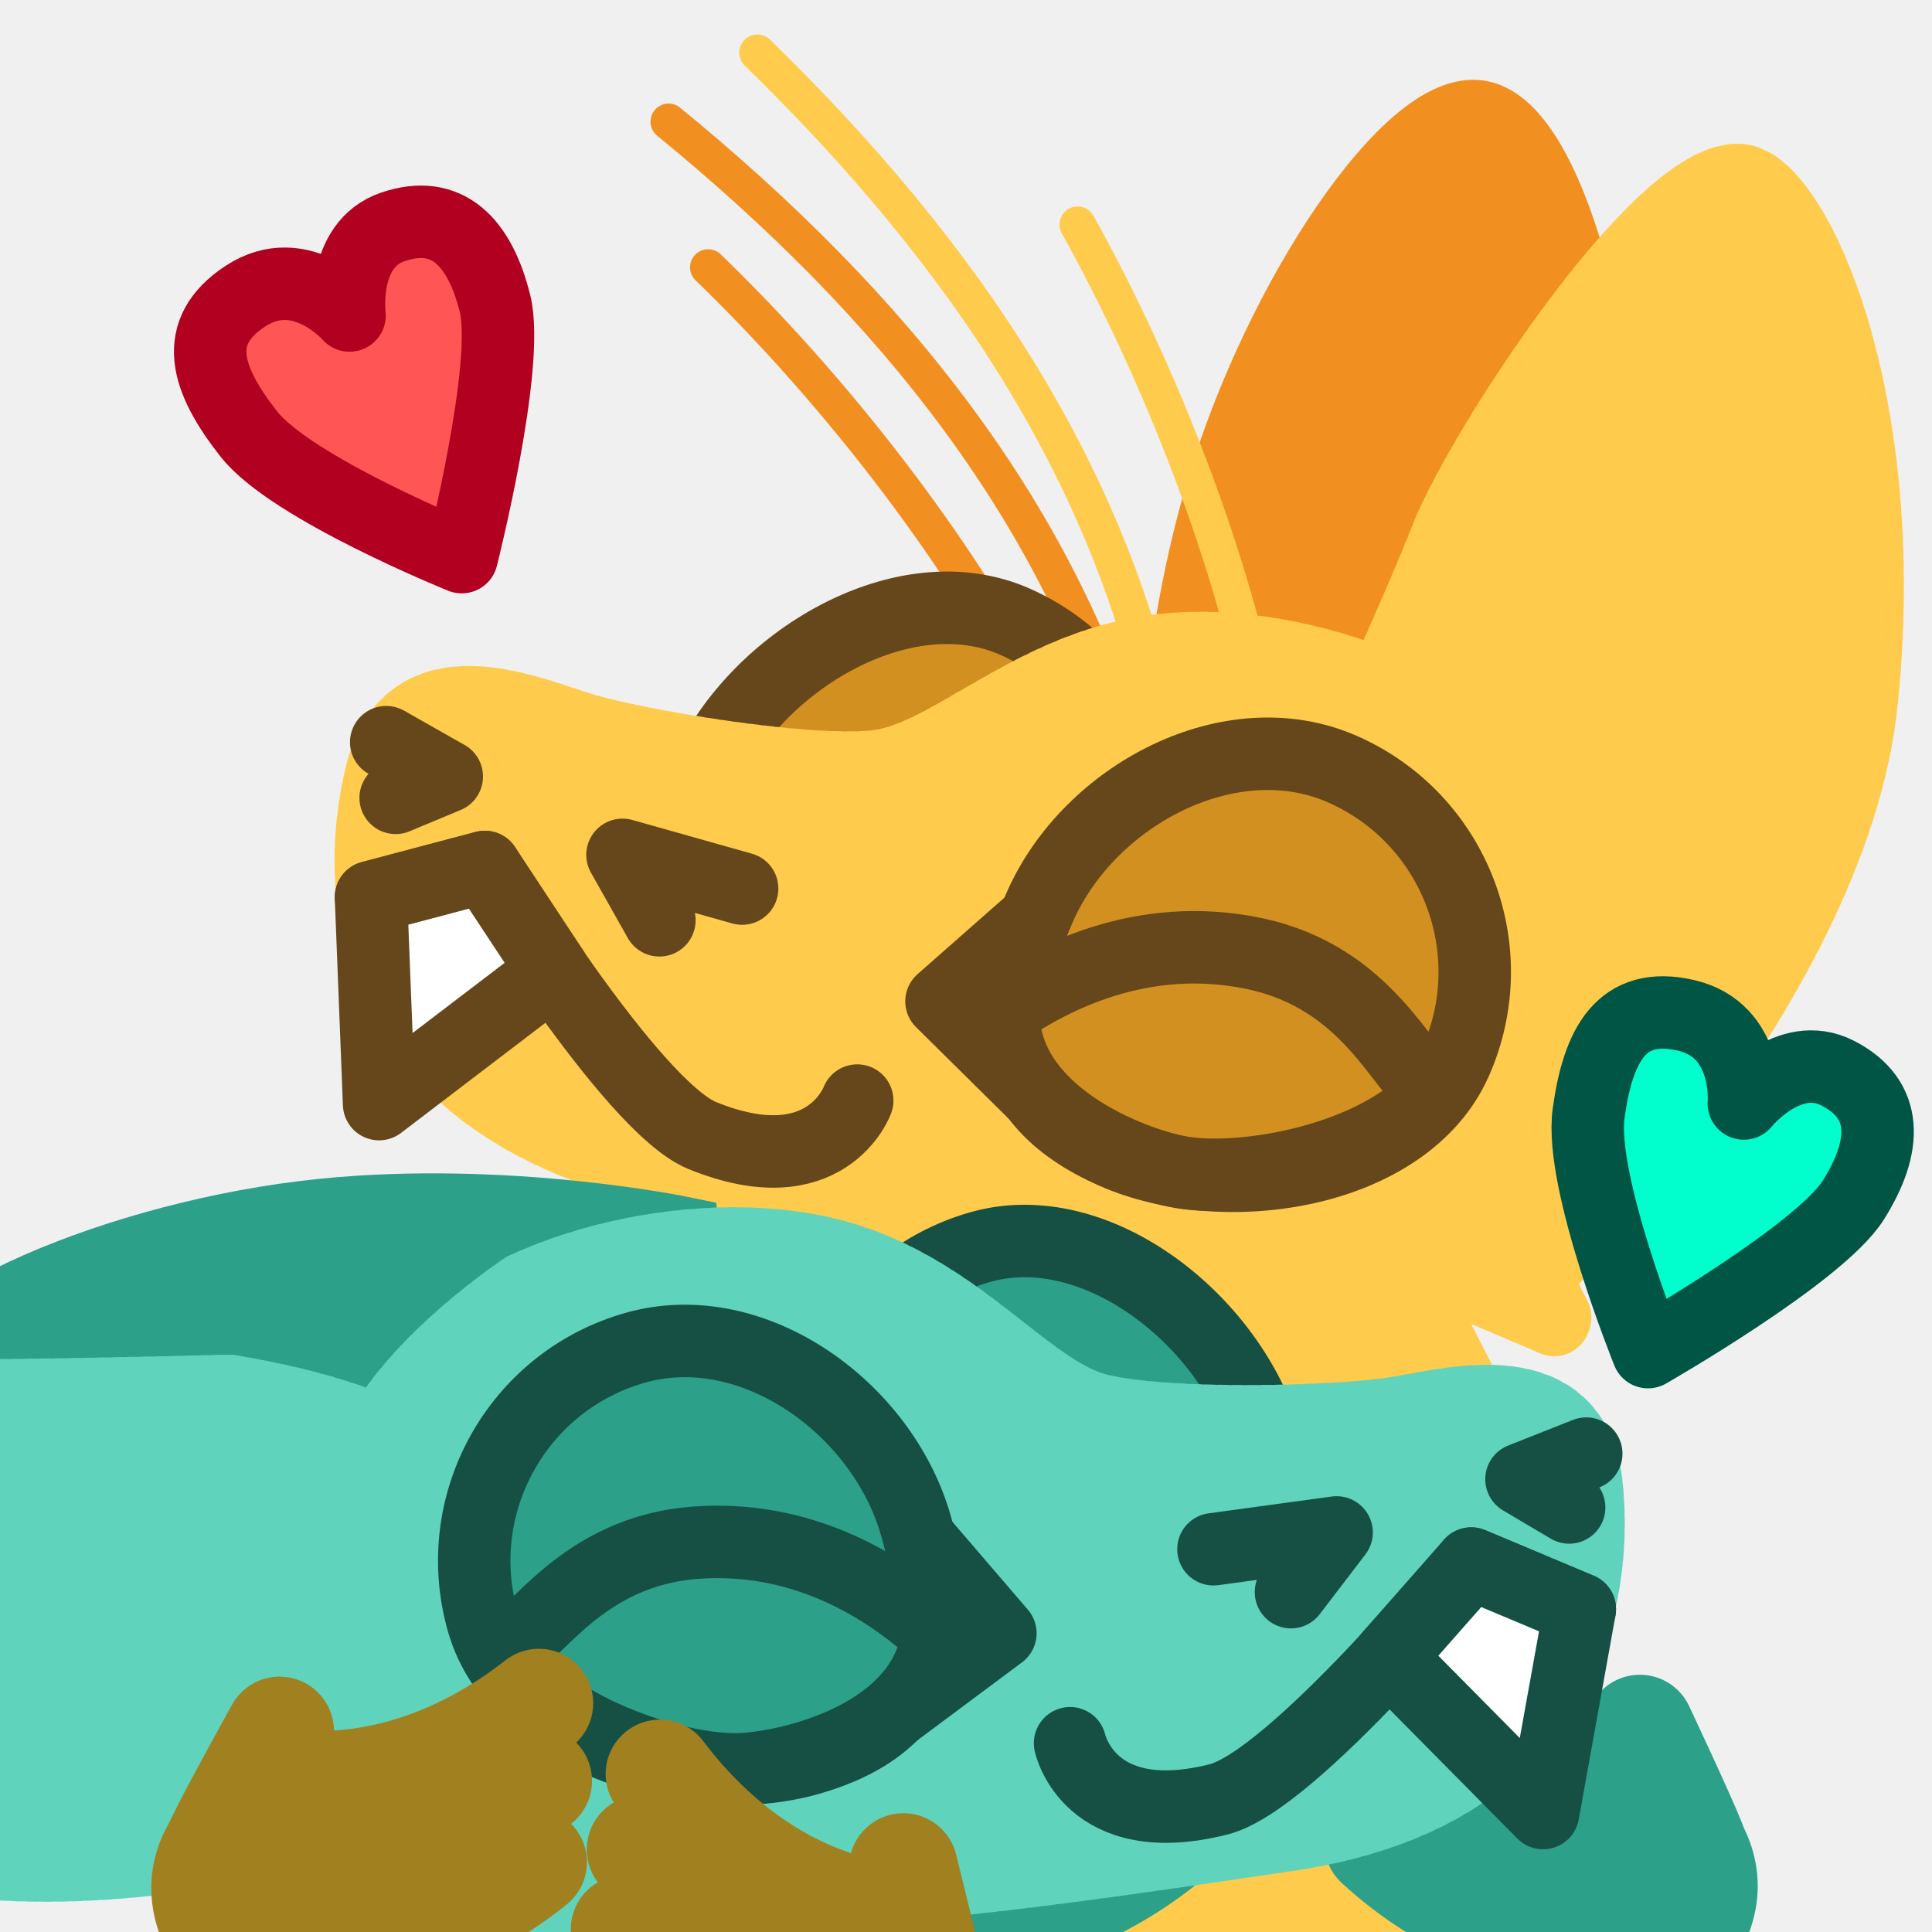
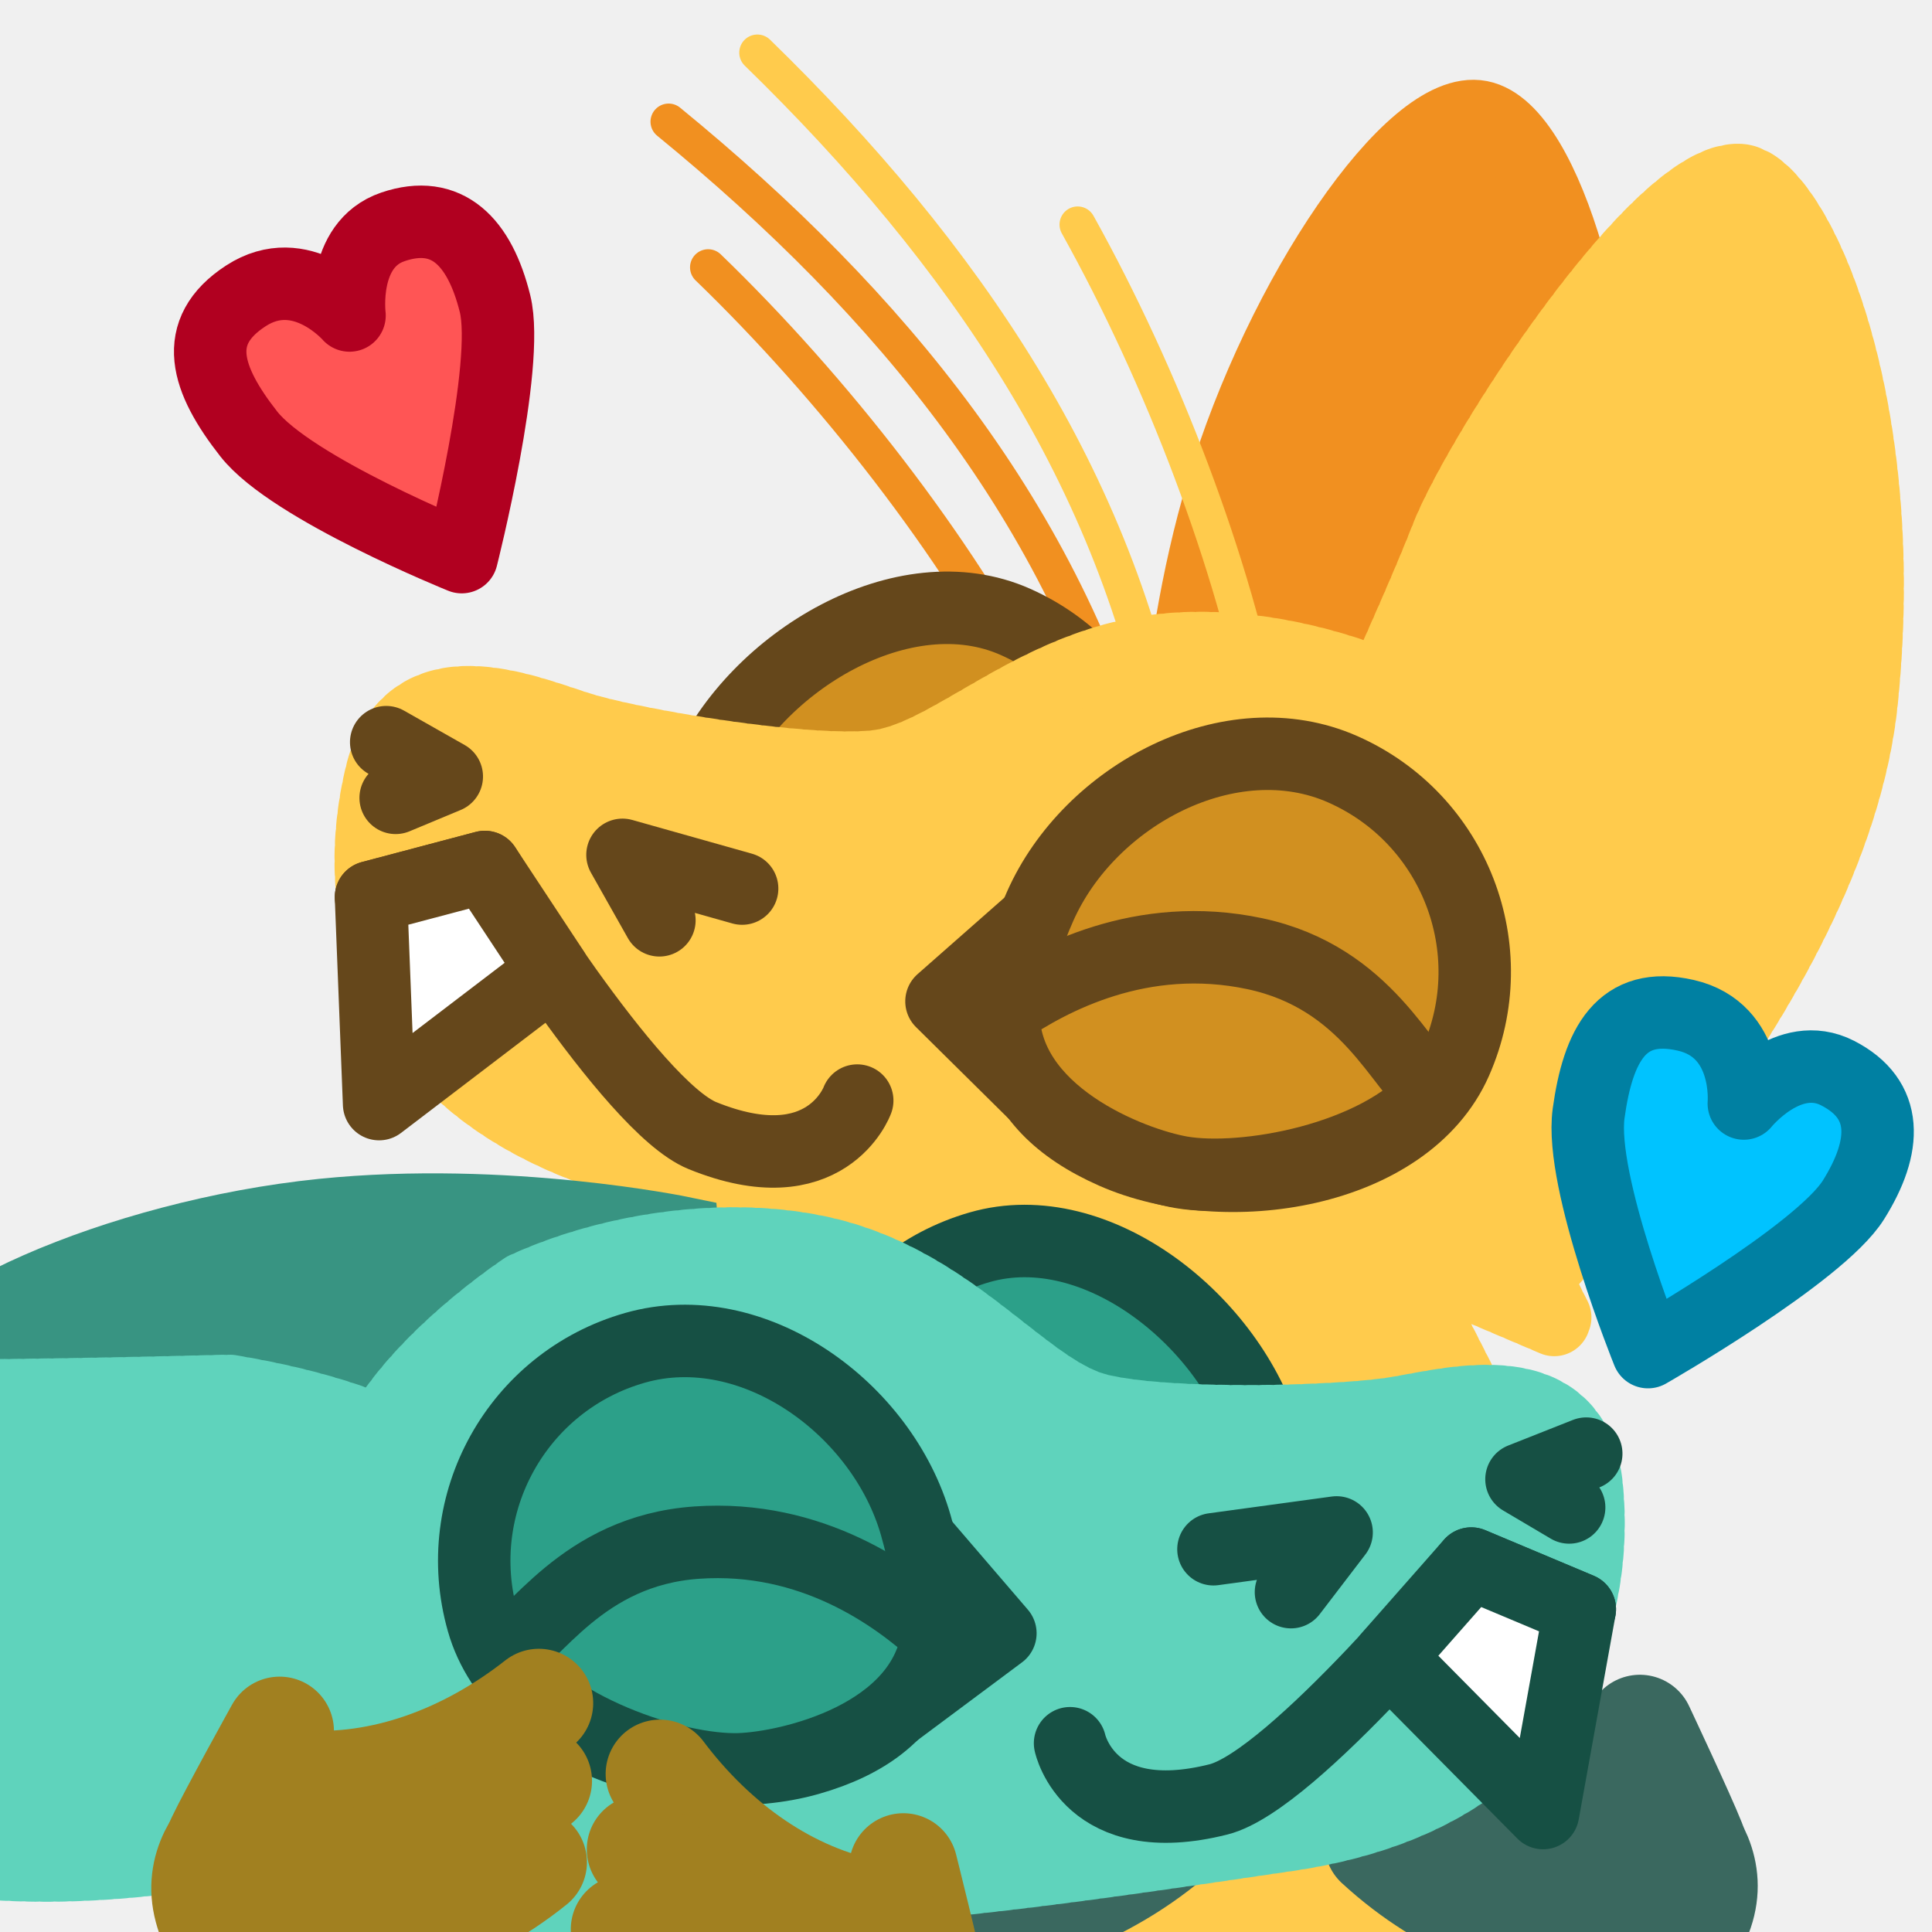
<svg xmlns="http://www.w3.org/2000/svg" version="1.1" id="svg824" width="1706.667" height="1706.667" viewBox="0 0 1706.667 1706.667">
  <defs id="defs828" />
  <g id="layer1" style="display:inline">
    <g id="g11558" transform="matrix(0.8948951,0,0,0.8954452,242.3756,-159.3426)" style="display:inline;stroke-width:1.117">
      <path style="display:none;fill:#123456;stroke:#123456;stroke-width:71.495;stroke-linecap:round;stroke-linejoin:round;-inkscape-stroke:none;paint-order:fill markers stroke;stop-color:#000000" d="m 1298.031,865.098 c 70.798,131.454 185.382,239.025 198.706,401.828 -29.438,-19.135 -55.932,-14.719 -79.483,13.247 91.022,54.7 58.514,175.917 81.69,267.15 l -99.353,6.624 c 66.759,58.919 81.773,128.186 90.522,198.706 l -122.741,-10.808 c 22.609,48.298 32.228,107.106 11.784,124.154 -11.066,9.227 -98.818,-27.585 -118.045,-30.859 -139.379,-23.735 -182.053,-27.429 -265.505,-80.279 -24.38,-41.481 23.115,-208.563 66.236,-227.044 0,0 3.379,-20.015 -75.353,-9.455 C 1015.23,1271.09 1172.184,1096.186 1298.031,865.098 Z" id="path3091" />
      <path style="display:inline;fill:#ffcb4c;fill-opacity:1;stroke:#ffcb4c;stroke-width:71.495;stroke-linecap:round;stroke-linejoin:round;stroke-miterlimit:4;stroke-dasharray:none;stroke-dashoffset:0;stroke-opacity:1;paint-order:fill markers stroke;stop-color:#000000" d="m 885.046,1465.07 -64.785,239.508 62.822,-25.521 -92.42,443.168 566.331,2.897 c -111.96,38.527 -354.967,-650.063 -163.728,-699.314 z" id="path3340" />
      <g id="g12988" transform="matrix(0.9133773,0.4068753,-0.4074687,0.9133258,523.1451,-220.9976)" style="display:inline;stroke-width:1.117">
        <path style="display:inline;fill:none;fill-opacity:1;stroke:#f19020;stroke-width:35.747;stroke-linecap:round;stroke-linejoin:round;stroke-miterlimit:4;stroke-dasharray:none;stroke-dashoffset:0;stroke-opacity:1;paint-order:fill markers stroke;stop-color:#000000" d="M 183.293,643.925 C 345.363,702.768 518.717,795.443 644.799,895.197" id="path6280-0-6" />
        <path style="display:inline;fill:none;fill-opacity:1;stroke:#f19020;stroke-width:35.747;stroke-linecap:round;stroke-linejoin:round;stroke-miterlimit:4;stroke-dasharray:none;stroke-dashoffset:0;stroke-opacity:1;paint-order:fill markers stroke;stop-color:#000000" d="M 89.098,528.541 C 364.04,603.498 604.415,724.954 777.755,936.585" id="path6280-3" />
        <g id="g12997" style="fill:#d19020;fill-opacity:1;stroke-width:1.117" transform="translate(-47.53363,-12.22876)">
          <path id="path1915-9" style="display:inline;fill:#d19020;fill-opacity:1;stroke:#65471b;stroke-width:71.495;stroke-linecap:round;stroke-linejoin:round;paint-order:fill markers stroke;stop-color:#000000" d="m 869.113,1070.759 c 1e-5,120.717 -155.86,218.577 -276.577,218.577 -120.717,0 -160.577,-55.86 -160.577,-176.577 0,-120.717 97.86,-260.577 218.577,-260.577 120.717,0 218.577,97.86 218.577,218.577 z" />
        </g>
        <path style="opacity:1;fill:#f19020;fill-opacity:1;stroke:#f19020;stroke-width:71.495;stroke-linecap:round;stroke-miterlimit:4;stroke-dasharray:none;stroke-dashoffset:0;stroke-opacity:1;paint-order:fill markers stroke;stop-color:#000000" d="m 834.948,980.545 c 0,0 -74.901,-160.661 -98.448,-341.851 -25.904,-199.328 15.433,-425.263 82.278,-440.623 66.845,-15.359 207.54,160.801 258.33,293.447 50.791,132.645 67.656,440.81 67.656,440.81 z" id="path1640" />
        <path id="path1148" style="display:inline;opacity:1;fill:#ffcb4c;stroke:#ffcb4c;stroke-width:71.495;stroke-linecap:round;stroke-linejoin:round;stroke-miterlimit:4;stroke-dasharray:7.149, 7.149;stroke-dashoffset:0;stroke-opacity:1;paint-order:fill markers stroke;stop-color:#000000" d="m 1299.055,1153.559 c 0,0 -0.108,-10.821 -0.951,-28.418 -0.422,-8.799 -1.026,-19.291 -1.895,-30.973 -0.869,-11.681 -2,-24.552 -3.473,-38.105 -1.473,-13.553 -3.289,-27.788 -5.523,-42.201 -2.235,-14.413 -4.889,-29.005 -8.043,-43.268 -1.577,-7.131 -3.279,-14.182 -5.115,-21.086 -1.836,-6.904 -3.807,-13.662 -5.922,-20.213 -2.115,-6.551 -4.373,-12.892 -6.787,-18.963 -2.414,-6.071 -4.983,-11.87 -7.715,-17.334 -2.732,-5.464 -5.935,-10.786 -9.539,-15.961 -3.604,-5.175 -7.611,-10.205 -11.949,-15.084 -4.338,-4.879 -9.007,-9.609 -13.94,-14.186 -4.932,-4.576 -10.126,-8.999 -15.514,-13.266 -5.387,-4.266 -10.967,-8.375 -16.67,-12.324 -5.703,-3.949 -11.53,-7.738 -17.41,-11.363 -11.761,-7.251 -23.737,-13.847 -35.371,-19.76 -11.634,-5.913 -22.926,-11.142 -33.32,-15.66 -10.395,-4.519 -19.891,-8.326 -27.934,-11.395 -16.085,-6.137 -26.354,-9.318 -26.354,-9.318 -106.831,-15.988 -232.175,6.969 -312.625,60.014 -101.267,66.77 -136.887,176.629 -198.707,211.955 -61.82,35.325 -225.2,77.273 -280.396,83.897 -55.196,6.623 -183.25,6.625 -161.172,123.641 22.078,117.016 112.599,282.605 377.541,247.279 264.942,-35.326 313.515,-44.157 536.508,-88.314 22.897,-4.534 53.848,-18.32 86.828,-36.947 l 213.871,-11.428 -92.926,-75.256 c 5.358,-4.84 10.6,-9.718 15.633,-14.637 l 142.076,-2.375 -84.881,-69.668 c 3.481,-6.554 6.481,-13.021 8.627,-19.307 1.052,-3.082 2.033,-6.627 3.047,-9.977 z" />
        <path style="display:none;fill:#123456;stroke:#123456;stroke-width:71.495;stroke-linecap:round;stroke-linejoin:round;-inkscape-stroke:none;paint-order:fill markers stroke;stop-color:#000000" d="M 880.931,744.045 C 763.916,771.643 622.613,916.257 622.613,916.257 620.953,833.211 611.28,749.437 735.213,677.809 c -124.695,-7.457 -249.288,-15.117 -408.452,46.365 0,0 303.226,-263.622 490.142,-280.397 172.212,-15.455 264.942,37.533 264.942,37.533 -0.192,-45.683 -31.458,-88.259 -90.522,-128.055 0,0 295.852,97.145 333.385,194.291 37.533,97.145 28.702,167.796 28.702,167.796 l -243.752,34.923 c 0,0 -111.711,-33.819 -228.727,-6.221 z" id="path1637" />
        <path id="path13483" style="display:inline;opacity:1;fill:#ffcb4c;stroke:#ffcb4c;stroke-width:71.495;stroke-linecap:round;stroke-linejoin:round;stroke-miterlimit:4;stroke-dasharray:7.149, 7.149;stroke-dashoffset:0;stroke-opacity:1;paint-order:fill markers stroke;stop-color:#000000" d="m 1078.175,150.955 c -74.472,27.749 -125.066,350.639 -120.614,440.819 3.964,80.292 1.539,287.05 0.8,345.663 65.55,365.594 254.808,282.039 376.917,285.272 49.66,-143.945 132.202,-438.823 62.417,-651.194 -95.543,-290.761 -271.228,-438.554 -319.522,-420.559 z" />
        <g id="g13003" style="display:inline;stroke-width:1.117">
          <path style="opacity:1;fill:none;fill-opacity:1;stroke:#65471b;stroke-width:71.495;stroke-linecap:round;stroke-linejoin:round;stroke-miterlimit:4;stroke-dasharray:none;stroke-dashoffset:0;stroke-opacity:1;paint-order:fill markers stroke;stop-color:#000000" d="m 83.898,1201.07 68.443,6.623 -37.533,39.741" id="path2163" />
          <path style="opacity:1;fill:none;fill-opacity:1;stroke:#65471b;stroke-width:71.495;stroke-linecap:round;stroke-linejoin:round;stroke-miterlimit:4;stroke-dasharray:none;stroke-dashoffset:0;stroke-opacity:1;paint-order:fill markers stroke;stop-color:#000000" d="m 401.828,1251.85 -59.612,-44.157 121.432,-17.663" id="path2198" />
          <path style="opacity:1;fill:none;fill-opacity:1;stroke:#65471b;stroke-width:71.495;stroke-linecap:round;stroke-linejoin:round;stroke-miterlimit:4;stroke-dasharray:none;stroke-dashoffset:0;stroke-opacity:1;paint-order:fill markers stroke;stop-color:#000000" d="m 132.471,1346.787 90.522,-72.859 c 0,0 227.99,157.194 304.174,154.641 131.805,-4.416 125.469,-93.736 125.469,-93.736" id="path2200" />
          <path style="opacity:1;fill:#ffffff;fill-opacity:1;stroke:#65471b;stroke-width:71.495;stroke-linecap:round;stroke-linejoin:round;stroke-miterlimit:4;stroke-dasharray:none;stroke-dashoffset:0;stroke-opacity:1;paint-order:fill markers stroke;stop-color:#000000" d="m 222.993,1530.039 -90.522,-183.251 90.522,-72.859 103.769,66.235 z" id="path2202" />
        </g>
        <path style="opacity:1;fill:none;fill-opacity:1;stroke:#ffcb4c;stroke-width:35.747;stroke-linecap:round;stroke-linejoin:round;stroke-miterlimit:4;stroke-dasharray:none;stroke-dashoffset:0;stroke-opacity:1;paint-order:fill markers stroke;stop-color:#000000" d="M 141.358,430.688 C 408.83,529.092 637.852,670.834 792.31,896.624" id="path6280" />
        <path style="display:inline;fill:none;fill-opacity:1;stroke:#ffcb4c;stroke-width:35.747;stroke-linecap:round;stroke-linejoin:round;stroke-miterlimit:4;stroke-dasharray:none;stroke-dashoffset:0;stroke-opacity:1;paint-order:fill markers stroke;stop-color:#000000" d="M 499.214,456.973 C 637.217,560.393 776.189,699.461 867.866,831.556" id="path6280-0" />
        <g id="g12993" transform="rotate(-0.1862072,-3778.71,-7002.475)" style="display:inline;fill:#d19020;fill-opacity:1;stroke-width:1.117">
          <path style="opacity:1;fill:#d19020;fill-opacity:1;stroke:#65471b;stroke-width:71.495;stroke-linecap:round;stroke-linejoin:round;stroke-miterlimit:4;stroke-dasharray:none;stroke-dashoffset:0;stroke-opacity:1;paint-order:fill markers stroke;stop-color:#000000" d="m 661.976,1226.049 53.367,-115.501 86.531,168.711 z" id="path7852" />
          <path id="path1915" style="opacity:1;fill:#d19020;fill-opacity:1;stroke:#65471b;stroke-width:71.495;stroke-linecap:round;stroke-linejoin:round;paint-order:fill markers stroke;stop-color:#000000" d="m 1150.289,1075.222 c 0,120.717 -151.86,218.577 -272.577,218.577 -120.717,0 -164.577,-71.86 -164.577,-192.577 -2e-5,-120.717 97.86,-244.577 218.577,-244.577 120.717,-2e-5 218.577,97.86 218.577,218.577 z" />
          <path id="path1749" style="display:inline;fill:#d19020;fill-opacity:1;stroke:#65471b;stroke-width:71.495;stroke-linecap:round;stroke-linejoin:round;-inkscape-stroke:none;paint-order:fill markers stroke;stop-color:#000000" d="m 925.783,1058.14 c -111.901,23.517 -174.601,104.195 -204.103,151.674 39.968,93.965 177.1,86.881 225.006,74.903 60.343,-15.087 171.346,-89.012 196.729,-172.482 -38.486,-7.457 -105.731,-77.613 -217.633,-54.096 z" />
        </g>
      </g>
    </g>
    <g id="g26585-3" style="display:inline;fill:#2ca089;fill-opacity:1;stroke:#2ca089;stroke-opacity:1" transform="matrix(-1,0,0,1,1690.509,-7.786699)">
-       <g id="layer2-4" transform="matrix(1.141384,-0.3022332,0.3022332,1.141384,-292.9719,-100.6301)" style="display:inline;fill:#2ca089;fill-opacity:1;stroke:#2ca089;stroke-width:0.847;stroke-opacity:1">
-         <path style="fill:#2ca089;fill-opacity:1;stroke:#2ca089;stroke-width:81.306;stroke-linecap:round;stroke-linejoin:round;stroke-miterlimit:4;stroke-dasharray:none;stroke-opacity:1;paint-order:fill markers stroke;stop-color:#000000" d="m 83.265,1455.261 c 0,0 -46.374,55.19 -58.97,72.288" id="path15392-4" />
-         <path style="fill:#2ca089;fill-opacity:1;stroke:#2ca089;stroke-width:81.306;stroke-linecap:round;stroke-linejoin:round;stroke-miterlimit:4;stroke-dasharray:none;stroke-opacity:1;paint-order:fill markers stroke;stop-color:#000000" d="m 277.634,1471.865 c -59.859,30.709 -127.248,42.202 -188.139,25.288" id="path20257-0" />
-         <path style="fill:#2ca089;fill-opacity:1;stroke:#2ca089;stroke-width:81.306;stroke-linecap:round;stroke-linejoin:round;stroke-miterlimit:4;stroke-dasharray:none;stroke-opacity:1;paint-order:fill markers stroke;stop-color:#000000" d="m 83.585,1562.01 c 61.354,-0.072 121.637,-17.855 182.068,-33.207" id="path20259-4" />
-         <path style="fill:#2ca089;fill-opacity:1;stroke:#2ca089;stroke-width:81.306;stroke-linecap:round;stroke-linejoin:round;stroke-miterlimit:4;stroke-dasharray:none;stroke-opacity:1;paint-order:fill markers stroke;stop-color:#000000" d="m 71.289,1621.58 c 57.429,0.91 115.24,-0.255 179.011,-33.803" id="path20261-7" />
-         <path style="fill:#2ca089;fill-opacity:1;stroke:#2ca089;stroke-width:81.306;stroke-linecap:round;stroke-linejoin:round;stroke-miterlimit:4;stroke-dasharray:none;stroke-opacity:1;paint-order:fill markers stroke;stop-color:#000000" d="m 89.494,1497.152 c 0,0 -88.087,16.505 -83.899,77.942 4.188,61.437 65.694,46.486 65.694,46.486 l 18.206,-124.427" id="path20376-4" />
+       <g id="layer2-4" transform="matrix(1.141384,-0.3022332,0.3022332,1.141384,-292.9719,-100.6301)" style="display:inline;fill:#2ca089;fill-opacity:1;stroke:#3a685f;stroke-width:0.847;stroke-opacity:1">
+         <path style="fill:#2ca089;fill-opacity:1;stroke:#3a685f;stroke-width:81.306;stroke-linecap:round;stroke-linejoin:round;stroke-miterlimit:4;stroke-dasharray:none;stroke-opacity:1;paint-order:fill markers stroke;stop-color:#000000" d="m 83.265,1455.261 c 0,0 -46.374,55.19 -58.97,72.288" id="path15392-4" />
+         <path style="fill:#2ca089;fill-opacity:1;stroke:#3a685f;stroke-width:81.306;stroke-linecap:round;stroke-linejoin:round;stroke-miterlimit:4;stroke-dasharray:none;stroke-opacity:1;paint-order:fill markers stroke;stop-color:#000000" d="m 277.634,1471.865 c -59.859,30.709 -127.248,42.202 -188.139,25.288" id="path20257-0" />
+         <path style="fill:#2ca089;fill-opacity:1;stroke:#3a685f;stroke-width:81.306;stroke-linecap:round;stroke-linejoin:round;stroke-miterlimit:4;stroke-dasharray:none;stroke-opacity:1;paint-order:fill markers stroke;stop-color:#000000" d="m 83.585,1562.01 c 61.354,-0.072 121.637,-17.855 182.068,-33.207" id="path20259-4" />
+         <path style="fill:#2ca089;fill-opacity:1;stroke:#3a685f;stroke-width:81.306;stroke-linecap:round;stroke-linejoin:round;stroke-miterlimit:4;stroke-dasharray:none;stroke-opacity:1;paint-order:fill markers stroke;stop-color:#000000" d="m 71.289,1621.58 c 57.429,0.91 115.24,-0.255 179.011,-33.803" id="path20261-7" />
+         <path style="fill:#2ca089;fill-opacity:1;stroke:#3a685f;stroke-width:81.306;stroke-linecap:round;stroke-linejoin:round;stroke-miterlimit:4;stroke-dasharray:none;stroke-opacity:1;paint-order:fill markers stroke;stop-color:#000000" d="m 89.494,1497.152 c 0,0 -88.087,16.505 -83.899,77.942 4.188,61.437 65.694,46.486 65.694,46.486 l 18.206,-124.427" id="path20376-4" />
      </g>
-       <g id="layer2-2-9" transform="matrix(-1.110652,-0.4006919,-0.4006919,1.110652,1540.519,-63.43573)" style="display:inline;fill:#2ca089;fill-opacity:1;stroke:#2ca089;stroke-width:0.847;stroke-opacity:1">
-         <path style="fill:#2ca089;fill-opacity:1;stroke:#2ca089;stroke-width:81.306;stroke-linecap:round;stroke-linejoin:round;stroke-miterlimit:4;stroke-dasharray:none;stroke-opacity:1;paint-order:fill markers stroke;stop-color:#000000" d="m 83.265,1455.261 c 0,0 -46.374,55.19 -58.97,72.288" id="path15392-2-6" />
-         <path style="fill:#2ca089;fill-opacity:1;stroke:#2ca089;stroke-width:81.306;stroke-linecap:round;stroke-linejoin:round;stroke-miterlimit:4;stroke-dasharray:none;stroke-opacity:1;paint-order:fill markers stroke;stop-color:#000000" d="m 277.634,1471.865 c -59.859,30.709 -127.248,42.202 -188.139,25.288" id="path20257-8-5" />
-         <path style="fill:#2ca089;fill-opacity:1;stroke:#2ca089;stroke-width:81.306;stroke-linecap:round;stroke-linejoin:round;stroke-miterlimit:4;stroke-dasharray:none;stroke-opacity:1;paint-order:fill markers stroke;stop-color:#000000" d="m 83.585,1562.01 c 61.354,-0.072 121.637,-17.855 182.068,-33.207" id="path20259-9-8" />
-         <path style="fill:#2ca089;fill-opacity:1;stroke:#2ca089;stroke-width:81.306;stroke-linecap:round;stroke-linejoin:round;stroke-miterlimit:4;stroke-dasharray:none;stroke-opacity:1;paint-order:fill markers stroke;stop-color:#000000" d="m 71.289,1621.58 c 57.429,0.91 115.24,-0.255 179.011,-33.803" id="path20261-6-9" />
-         <path style="fill:#2ca089;fill-opacity:1;stroke:#2ca089;stroke-width:81.306;stroke-linecap:round;stroke-linejoin:round;stroke-miterlimit:4;stroke-dasharray:none;stroke-opacity:1;paint-order:fill markers stroke;stop-color:#000000" d="m 89.494,1497.152 c 0,0 -88.087,16.505 -83.899,77.942 4.188,61.437 65.694,46.486 65.694,46.486 l 18.206,-124.427" id="path20376-0-9" />
+       <g id="layer2-2-9" transform="matrix(-1.110652,-0.4006919,-0.4006919,1.110652,1540.519,-63.43573)" style="display:inline;fill:#2ca089;fill-opacity:1;stroke:#3a685f;stroke-width:0.847;stroke-opacity:1">
+         <path style="fill:#2ca089;fill-opacity:1;stroke:#3a685f;stroke-width:81.306;stroke-linecap:round;stroke-linejoin:round;stroke-miterlimit:4;stroke-dasharray:none;stroke-opacity:1;paint-order:fill markers stroke;stop-color:#000000" d="m 83.265,1455.261 c 0,0 -46.374,55.19 -58.97,72.288" id="path15392-2-6" />
+         <path style="fill:#2ca089;fill-opacity:1;stroke:#3a685f;stroke-width:81.306;stroke-linecap:round;stroke-linejoin:round;stroke-miterlimit:4;stroke-dasharray:none;stroke-opacity:1;paint-order:fill markers stroke;stop-color:#000000" d="m 277.634,1471.865 c -59.859,30.709 -127.248,42.202 -188.139,25.288" id="path20257-8-5" />
+         <path style="fill:#2ca089;fill-opacity:1;stroke:#3a685f;stroke-width:81.306;stroke-linecap:round;stroke-linejoin:round;stroke-miterlimit:4;stroke-dasharray:none;stroke-opacity:1;paint-order:fill markers stroke;stop-color:#000000" d="m 83.585,1562.01 c 61.354,-0.072 121.637,-17.855 182.068,-33.207" id="path20259-9-8" />
+         <path style="fill:#2ca089;fill-opacity:1;stroke:#3a685f;stroke-width:81.306;stroke-linecap:round;stroke-linejoin:round;stroke-miterlimit:4;stroke-dasharray:none;stroke-opacity:1;paint-order:fill markers stroke;stop-color:#000000" d="m 71.289,1621.58 c 57.429,0.91 115.24,-0.255 179.011,-33.803" id="path20261-6-9" />
+         <path style="fill:#2ca089;fill-opacity:1;stroke:#3a685f;stroke-width:81.306;stroke-linecap:round;stroke-linejoin:round;stroke-miterlimit:4;stroke-dasharray:none;stroke-opacity:1;paint-order:fill markers stroke;stop-color:#000000" d="m 89.494,1497.152 c 0,0 -88.087,16.505 -83.899,77.942 4.188,61.437 65.694,46.486 65.694,46.486 l 18.206,-124.427" id="path20376-0-9" />
      </g>
      <path style="fill:#ff5555;stroke:#b10020;stroke-width:64;stroke-linecap:round;stroke-linejoin:round;stroke-miterlimit:4;stroke-dasharray:none;stroke-opacity:1;paint-order:fill markers stroke;stop-color:#000000" d="m 1282.63,499.942 c 0,0 150.365,-60.73 188.101,-108.796 37.735,-48.066 51.566,-90.118 2.635,-121.968 -48.932,-31.851 -91.615,17.307 -91.615,17.307 0,0 7.8,-62.566 -38.27,-78.273 -48.038,-16.377 -76.759,13.279 -90.266,67.823 -13.508,54.544 29.416,223.907 29.416,223.907 z" id="path1288" />
-       <path style="display:inline;fill:#00ffcc;fill-opacity:1;stroke:#005544;stroke-width:64;stroke-linecap:round;stroke-linejoin:round;stroke-miterlimit:4;stroke-dasharray:none;stroke-opacity:1;paint-order:fill markers stroke;stop-color:#000000" d="m 234.704,1202.205 c 0,0 60.814,-150.332 52.47,-210.868 -8.344,-60.537 -28.973,-99.704 -85.879,-86.648 -56.906,13.056 -51.216,77.908 -51.216,77.908 0,0 -39.573,-49.085 -82.881,-26.869 -45.158,23.165 -43.789,64.426 -13.951,112.042 29.838,47.616 181.457,134.436 181.457,134.436 z" id="path1288-3" />
+       <path style="display:inline;fill:#00c3ff;fill-opacity:1;stroke:#0080a2;stroke-width:64;stroke-linecap:round;stroke-linejoin:round;stroke-miterlimit:4;stroke-dasharray:none;stroke-opacity:1;paint-order:fill markers stroke;stop-color:#000000" d="m 234.704,1202.205 c 0,0 60.814,-150.332 52.47,-210.868 -8.344,-60.537 -28.973,-99.704 -85.879,-86.648 -56.906,13.056 -51.216,77.908 -51.216,77.908 0,0 -39.573,-49.085 -82.881,-26.869 -45.158,23.165 -43.789,64.426 -13.951,112.042 29.838,47.616 181.457,134.436 181.457,134.436 z" id="path1288-3" />
    </g>
    <g id="g1200" transform="matrix(-0.8787056,-0.1694515,-0.1695557,0.8792456,1718.155,601.6767)" style="display:inline;stroke-width:1.117">
+       <path style="display:none;fill:#345612;fill-opacity:1;stroke:#345612;stroke-width:64;stroke-linecap:round;stroke-linejoin:round;stroke-opacity:1;-inkscape-stroke:none;paint-order:fill markers stroke;stop-color:#000000" d="m 1426.838,1007.248 c 63.357,117.71 165.898,214.034 177.821,359.815 -26.344,-17.134 -50.053,-13.18 -71.129,11.862 81.455,48.981 52.364,157.524 73.104,239.218 l -88.911,5.931 c 59.742,52.758 73.178,114.783 81.007,177.931 l -109.84,-9.678 c 20.233,43.248 28.841,95.908 10.545,111.173 -9.903,8.263 -88.432,-24.701 -105.638,-27.633 -124.729,-21.253 -162.918,-24.561 -237.599,-71.885 -21.818,-37.144 20.685,-186.757 59.274,-203.305 0,0 3.024,-17.923 -67.433,-8.466 25.72,-221.419 166.177,-378.036 278.798,-584.962 z" id="path3091-3" />
      <path style="display:inline;fill:#5fd3bc;fill-opacity:1;stroke:#5fd3bc;stroke-width:71.495;stroke-linecap:round;stroke-linejoin:round;stroke-miterlimit:4;stroke-dasharray:none;stroke-dashoffset:0;stroke-opacity:1;paint-order:fill markers stroke;stop-color:#000000" d="m 885.046,1465.07 -64.785,239.508 62.822,-25.521 -73.375,332.138 506.021,-3.448 c 26.129,-8.704 -10.145,-87.103 -81.547,-168.18 -70.868,-80.47 -50.6,-415.143 -40.916,-413.76 z" id="path1158" />
      <g id="g1198" transform="matrix(0.8912784,0.4531881,-0.4538357,0.8912221,673.6459,-293.1202)" style="display:inline;stroke-width:1.117">
        <g id="g1166" style="fill:#2ca089;fill-opacity:1;stroke:#165044;stroke-width:1.117;stroke-opacity:1" transform="translate(-47.53363,-12.22876)">
          <path id="path1164" style="display:inline;fill:#2ca089;fill-opacity:1;stroke:#165044;stroke-width:71.495;stroke-linecap:round;stroke-linejoin:round;stroke-opacity:1;paint-order:fill markers stroke;stop-color:#000000" d="m 869.113,1070.759 c 1e-5,120.717 -155.86,218.577 -276.577,218.577 -120.717,0 -160.577,-55.86 -160.577,-176.577 0,-120.717 97.86,-260.577 218.577,-260.577 120.717,0 218.577,97.86 218.577,218.577 z" />
        </g>
-         <path style="opacity:1;fill:#2ca089;fill-opacity:1;stroke:#2ca089;stroke-width:71.495;stroke-linecap:round;stroke-miterlimit:4;stroke-dasharray:none;stroke-dashoffset:0;stroke-opacity:1;paint-order:fill markers stroke;stop-color:#000000" d="m 881.005,745.096 c 0,0 156.862,-82.667 336.779,-115.085 197.926,-35.662 425.766,-5.514 444.418,60.454 18.652,65.968 -150.45,215.072 -280.505,272.295 -130.055,57.223 -437.198,89.217 -437.198,89.217 z" id="path1168" />
+         <path style="opacity:1;fill:#389482;fill-opacity:1;stroke:#389482;stroke-width:71.495;stroke-linecap:round;stroke-miterlimit:4;stroke-dasharray:none;stroke-dashoffset:0;stroke-opacity:1;paint-order:fill markers stroke;stop-color:#000000" d="m 881.005,745.096 c 0,0 156.862,-82.667 336.779,-115.085 197.926,-35.662 425.766,-5.514 444.418,60.454 18.652,65.968 -150.45,215.072 -280.505,272.295 -130.055,57.223 -437.198,89.217 -437.198,89.217 z" id="path1168" />
        <path id="path1170" style="display:inline;opacity:1;fill:#5fd3bc;fill-opacity:1;stroke:#5fd3bc;stroke-width:71.495;stroke-linecap:round;stroke-linejoin:round;stroke-miterlimit:4;stroke-dasharray:7.149, 7.149;stroke-dashoffset:0;stroke-opacity:1;paint-order:fill markers stroke;stop-color:#000000" d="m 1299.055,1153.559 c 0,0 -0.108,-10.821 -0.951,-28.418 -0.422,-8.799 -1.026,-19.291 -1.895,-30.973 -0.869,-11.681 -2,-24.552 -3.473,-38.105 -1.473,-13.553 -3.289,-27.788 -5.523,-42.201 -2.235,-14.413 -4.889,-29.005 -8.043,-43.268 -1.577,-7.131 -3.279,-14.182 -5.115,-21.086 -1.836,-6.904 -3.807,-13.662 -5.922,-20.213 -2.115,-6.551 -4.373,-12.892 -6.787,-18.963 -2.414,-6.071 -4.983,-11.87 -7.715,-17.334 -2.732,-5.464 -5.935,-10.786 -9.539,-15.961 -3.604,-5.175 -7.611,-10.205 -11.949,-15.084 -4.338,-4.879 -9.007,-9.609 -13.94,-14.186 -4.932,-4.576 -10.126,-8.999 -15.514,-13.266 -5.387,-4.266 -10.967,-8.375 -16.67,-12.324 -5.703,-3.949 -11.53,-7.738 -17.41,-11.363 -11.761,-7.251 -23.737,-13.847 -35.371,-19.76 -11.634,-5.913 -22.926,-11.142 -33.32,-15.66 -10.395,-4.519 -19.891,-8.326 -27.934,-11.395 -16.085,-6.137 -26.354,-9.318 -26.354,-9.318 -106.831,-15.988 -232.175,6.969 -312.625,60.014 -101.267,66.77 -136.887,176.629 -198.707,211.955 -61.82,35.325 -225.2,77.273 -280.396,83.897 -55.196,6.623 -183.25,6.625 -161.172,123.641 22.078,117.016 112.599,282.605 377.541,247.279 264.942,-35.326 313.515,-44.157 536.508,-88.314 22.897,-4.534 53.848,-18.32 86.828,-36.947 l 213.871,-11.428 -92.926,-75.256 c 5.358,-4.84 10.6,-9.718 15.633,-14.637 l 142.076,-2.375 -84.881,-69.668 c 3.481,-6.554 6.481,-13.021 8.627,-19.307 1.052,-3.082 2.033,-6.627 3.047,-9.977 z" />
+         <path style="display:none;fill:#345612;fill-opacity:1;stroke:#345612;stroke-width:64;stroke-linecap:round;stroke-linejoin:round;stroke-opacity:1;-inkscape-stroke:none;paint-order:fill markers stroke;stop-color:#000000" d="m 990.78,747.778 c -107.534,-3.676 -263.567,88.031 -263.567,88.031 18.102,-72.137 29.458,-146.788 153.323,-179.524 -105.918,-35.768 -65.515,-79.707 -217.415,-64.022 0,0 196.18,-87.069 361.525,-57.602 152.339,27.148 146.477,47.281 146.477,47.281 10.581,-39.513 18.959,-81.438 -12.168,-146.037 102.544,11.801 290.564,218.66 290.891,310.353 0.332,93.244 -44.334,87.841 -44.334,87.841 l -218.693,-27.153 c 0,0 -88.505,-55.49 -196.039,-59.166 z" id="path1637-2" />
        <path id="path1174" style="display:inline;opacity:1;fill:#5fd3bc;fill-opacity:1;stroke:#5fd3bc;stroke-width:71.495;stroke-linecap:round;stroke-linejoin:round;stroke-miterlimit:4;stroke-dasharray:7.149, 7.149;stroke-dashoffset:0;stroke-opacity:1;paint-order:fill markers stroke;stop-color:#000000" d="m 2144.608,679.543 c -46.434,-64.474 -371.428,-28.109 -457.292,-0.038 -76.449,24.992 -276.645,77.172 -333.411,91.915 -335.562,159.589 -204.976,320.002 -175.874,438.567 152.035,9.917 458.423,11.735 644.982,-111.534 255.422,-168.77 351.706,-377.1 321.594,-418.91 z" />
        <g id="g1184" style="display:inline;stroke:#165044;stroke-width:1.117;stroke-opacity:1">
          <path style="opacity:1;fill:none;fill-opacity:1;stroke:#165044;stroke-width:71.495;stroke-linecap:round;stroke-linejoin:round;stroke-miterlimit:4;stroke-dasharray:none;stroke-dashoffset:0;stroke-opacity:1;paint-order:fill markers stroke;stop-color:#000000" d="m 83.898,1201.07 68.443,6.623 -37.533,39.741" id="path1176" />
          <path style="opacity:1;fill:none;fill-opacity:1;stroke:#165044;stroke-width:71.495;stroke-linecap:round;stroke-linejoin:round;stroke-miterlimit:4;stroke-dasharray:none;stroke-dashoffset:0;stroke-opacity:1;paint-order:fill markers stroke;stop-color:#000000" d="m 401.828,1251.85 -59.612,-44.157 121.432,-17.663" id="path1178" />
          <path style="opacity:1;fill:none;fill-opacity:1;stroke:#165044;stroke-width:71.495;stroke-linecap:round;stroke-linejoin:round;stroke-miterlimit:4;stroke-dasharray:none;stroke-dashoffset:0;stroke-opacity:1;paint-order:fill markers stroke;stop-color:#000000" d="m 132.471,1346.787 90.522,-72.859 c 0,0 227.99,157.194 304.174,154.641 131.805,-4.416 125.469,-93.736 125.469,-93.736" id="path1180" />
          <path style="opacity:1;fill:#ffffff;fill-opacity:1;stroke:#165044;stroke-width:71.495;stroke-linecap:round;stroke-linejoin:round;stroke-miterlimit:4;stroke-dasharray:none;stroke-dashoffset:0;stroke-opacity:1;paint-order:fill markers stroke;stop-color:#000000" d="m 222.993,1530.039 -90.522,-183.251 90.522,-72.859 103.769,66.235 z" id="path1182" />
        </g>
        <g id="g1196" transform="rotate(-0.1862072,-3778.71,-7002.475)" style="display:inline;fill:#d19020;fill-opacity:1;stroke-width:1.117">
          <path style="opacity:1;fill:#d19020;fill-opacity:1;stroke:#165044;stroke-width:71.495;stroke-linecap:round;stroke-linejoin:round;stroke-miterlimit:4;stroke-dasharray:none;stroke-dashoffset:0;stroke-opacity:1;paint-order:fill markers stroke;stop-color:#000000" d="m 661.976,1226.049 53.367,-115.501 86.531,168.711 z" id="path1190" />
          <path id="path1192" style="opacity:1;fill:#2ca089;fill-opacity:1;stroke:#165044;stroke-width:71.495;stroke-linecap:round;stroke-linejoin:round;paint-order:fill markers stroke;stop-color:#000000" d="m 1150.289,1075.222 c 0,120.717 -151.86,218.577 -272.577,218.577 -120.717,0 -164.577,-71.86 -164.577,-192.577 -2e-5,-120.717 97.86,-244.577 218.577,-244.577 120.717,-2e-5 218.577,97.86 218.577,218.577 z" />
          <path id="path1194" style="display:inline;fill:#2ca089;fill-opacity:1;stroke:#165044;stroke-width:71.495;stroke-linecap:round;stroke-linejoin:round;-inkscape-stroke:none;paint-order:fill markers stroke;stop-color:#000000" d="m 925.783,1058.14 c -111.901,23.517 -174.601,104.195 -204.103,151.674 39.968,93.965 177.1,86.881 225.006,74.903 60.343,-15.087 171.346,-89.012 196.729,-172.482 -38.486,-7.457 -105.731,-77.613 -217.633,-54.096 z" />
        </g>
      </g>
    </g>
    <g id="g26585">
      <g id="layer2" transform="matrix(1.158971,-0.2255866,0.2255866,1.158971,-177.7918,-138.7348)" style="display:inline;fill:none;fill-opacity:1;stroke:#888800;stroke-width:0.847;stroke-opacity:1">
        <path style="fill:none;fill-opacity:1;stroke:#a18020;stroke-width:81.306;stroke-linecap:round;stroke-linejoin:round;stroke-miterlimit:4;stroke-dasharray:none;stroke-opacity:1;paint-order:fill markers stroke;stop-color:#000000" d="m 83.265,1455.261 c 0,0 -46.374,55.19 -58.97,72.288" id="path15392" />
        <path style="fill:none;fill-opacity:1;stroke:#a18020;stroke-width:81.306;stroke-linecap:round;stroke-linejoin:round;stroke-miterlimit:4;stroke-dasharray:none;stroke-opacity:1;paint-order:fill markers stroke;stop-color:#000000" d="m 277.634,1471.865 c -59.859,30.709 -127.248,42.202 -188.139,25.288" id="path20257" />
        <path style="fill:none;fill-opacity:1;stroke:#a18020;stroke-width:81.306;stroke-linecap:round;stroke-linejoin:round;stroke-miterlimit:4;stroke-dasharray:none;stroke-opacity:1;paint-order:fill markers stroke;stop-color:#000000" d="m 83.585,1562.01 c 61.354,-0.072 121.637,-17.855 182.068,-33.207" id="path20259" />
        <path style="fill:none;fill-opacity:1;stroke:#a18020;stroke-width:81.306;stroke-linecap:round;stroke-linejoin:round;stroke-miterlimit:4;stroke-dasharray:none;stroke-opacity:1;paint-order:fill markers stroke;stop-color:#000000" d="m 71.289,1621.58 c 57.429,0.91 115.24,-0.255 179.011,-33.803" id="path20261" />
        <path style="fill:none;fill-opacity:1;stroke:#a18020;stroke-width:81.306;stroke-linecap:round;stroke-linejoin:round;stroke-miterlimit:4;stroke-dasharray:none;stroke-opacity:1;paint-order:fill markers stroke;stop-color:#000000" d="m 89.494,1497.152 c 0,0 -88.087,16.505 -83.899,77.942 4.188,61.437 65.694,46.486 65.694,46.486 l 18.206,-124.427" id="path20376" />
      </g>
      <g id="layer2-2" transform="matrix(-1.061977,-0.5160505,-0.5160505,1.061977,1637.404,147.2558)" style="display:inline;fill:none;fill-opacity:1;stroke:#888800;stroke-width:0.847;stroke-opacity:1">
        <path style="fill:none;fill-opacity:1;stroke:#a18020;stroke-width:81.306;stroke-linecap:round;stroke-linejoin:round;stroke-miterlimit:4;stroke-dasharray:none;stroke-opacity:1;paint-order:fill markers stroke;stop-color:#000000" d="m 83.265,1455.261 c 0,0 -46.374,55.19 -58.97,72.288" id="path15392-2" />
        <path style="fill:none;fill-opacity:1;stroke:#a18020;stroke-width:81.306;stroke-linecap:round;stroke-linejoin:round;stroke-miterlimit:4;stroke-dasharray:none;stroke-opacity:1;paint-order:fill markers stroke;stop-color:#000000" d="m 277.634,1471.865 c -59.859,30.709 -127.248,42.202 -188.139,25.288" id="path20257-8" />
        <path style="fill:none;fill-opacity:1;stroke:#a18020;stroke-width:81.306;stroke-linecap:round;stroke-linejoin:round;stroke-miterlimit:4;stroke-dasharray:none;stroke-opacity:1;paint-order:fill markers stroke;stop-color:#000000" d="m 83.585,1562.01 c 61.354,-0.072 121.637,-17.855 182.068,-33.207" id="path20259-9" />
        <path style="fill:none;fill-opacity:1;stroke:#a18020;stroke-width:81.306;stroke-linecap:round;stroke-linejoin:round;stroke-miterlimit:4;stroke-dasharray:none;stroke-opacity:1;paint-order:fill markers stroke;stop-color:#000000" d="m 71.289,1621.58 c 57.429,0.91 115.24,-0.255 179.011,-33.803" id="path20261-6" />
        <path style="fill:none;fill-opacity:1;stroke:#a18020;stroke-width:81.306;stroke-linecap:round;stroke-linejoin:round;stroke-miterlimit:4;stroke-dasharray:none;stroke-opacity:1;paint-order:fill markers stroke;stop-color:#000000" d="m 89.494,1497.152 c 0,0 -88.087,16.505 -83.899,77.942 4.188,61.437 65.694,46.486 65.694,46.486 l 18.206,-124.427" id="path20376-0" />
      </g>
    </g>
  </g>
</svg>
